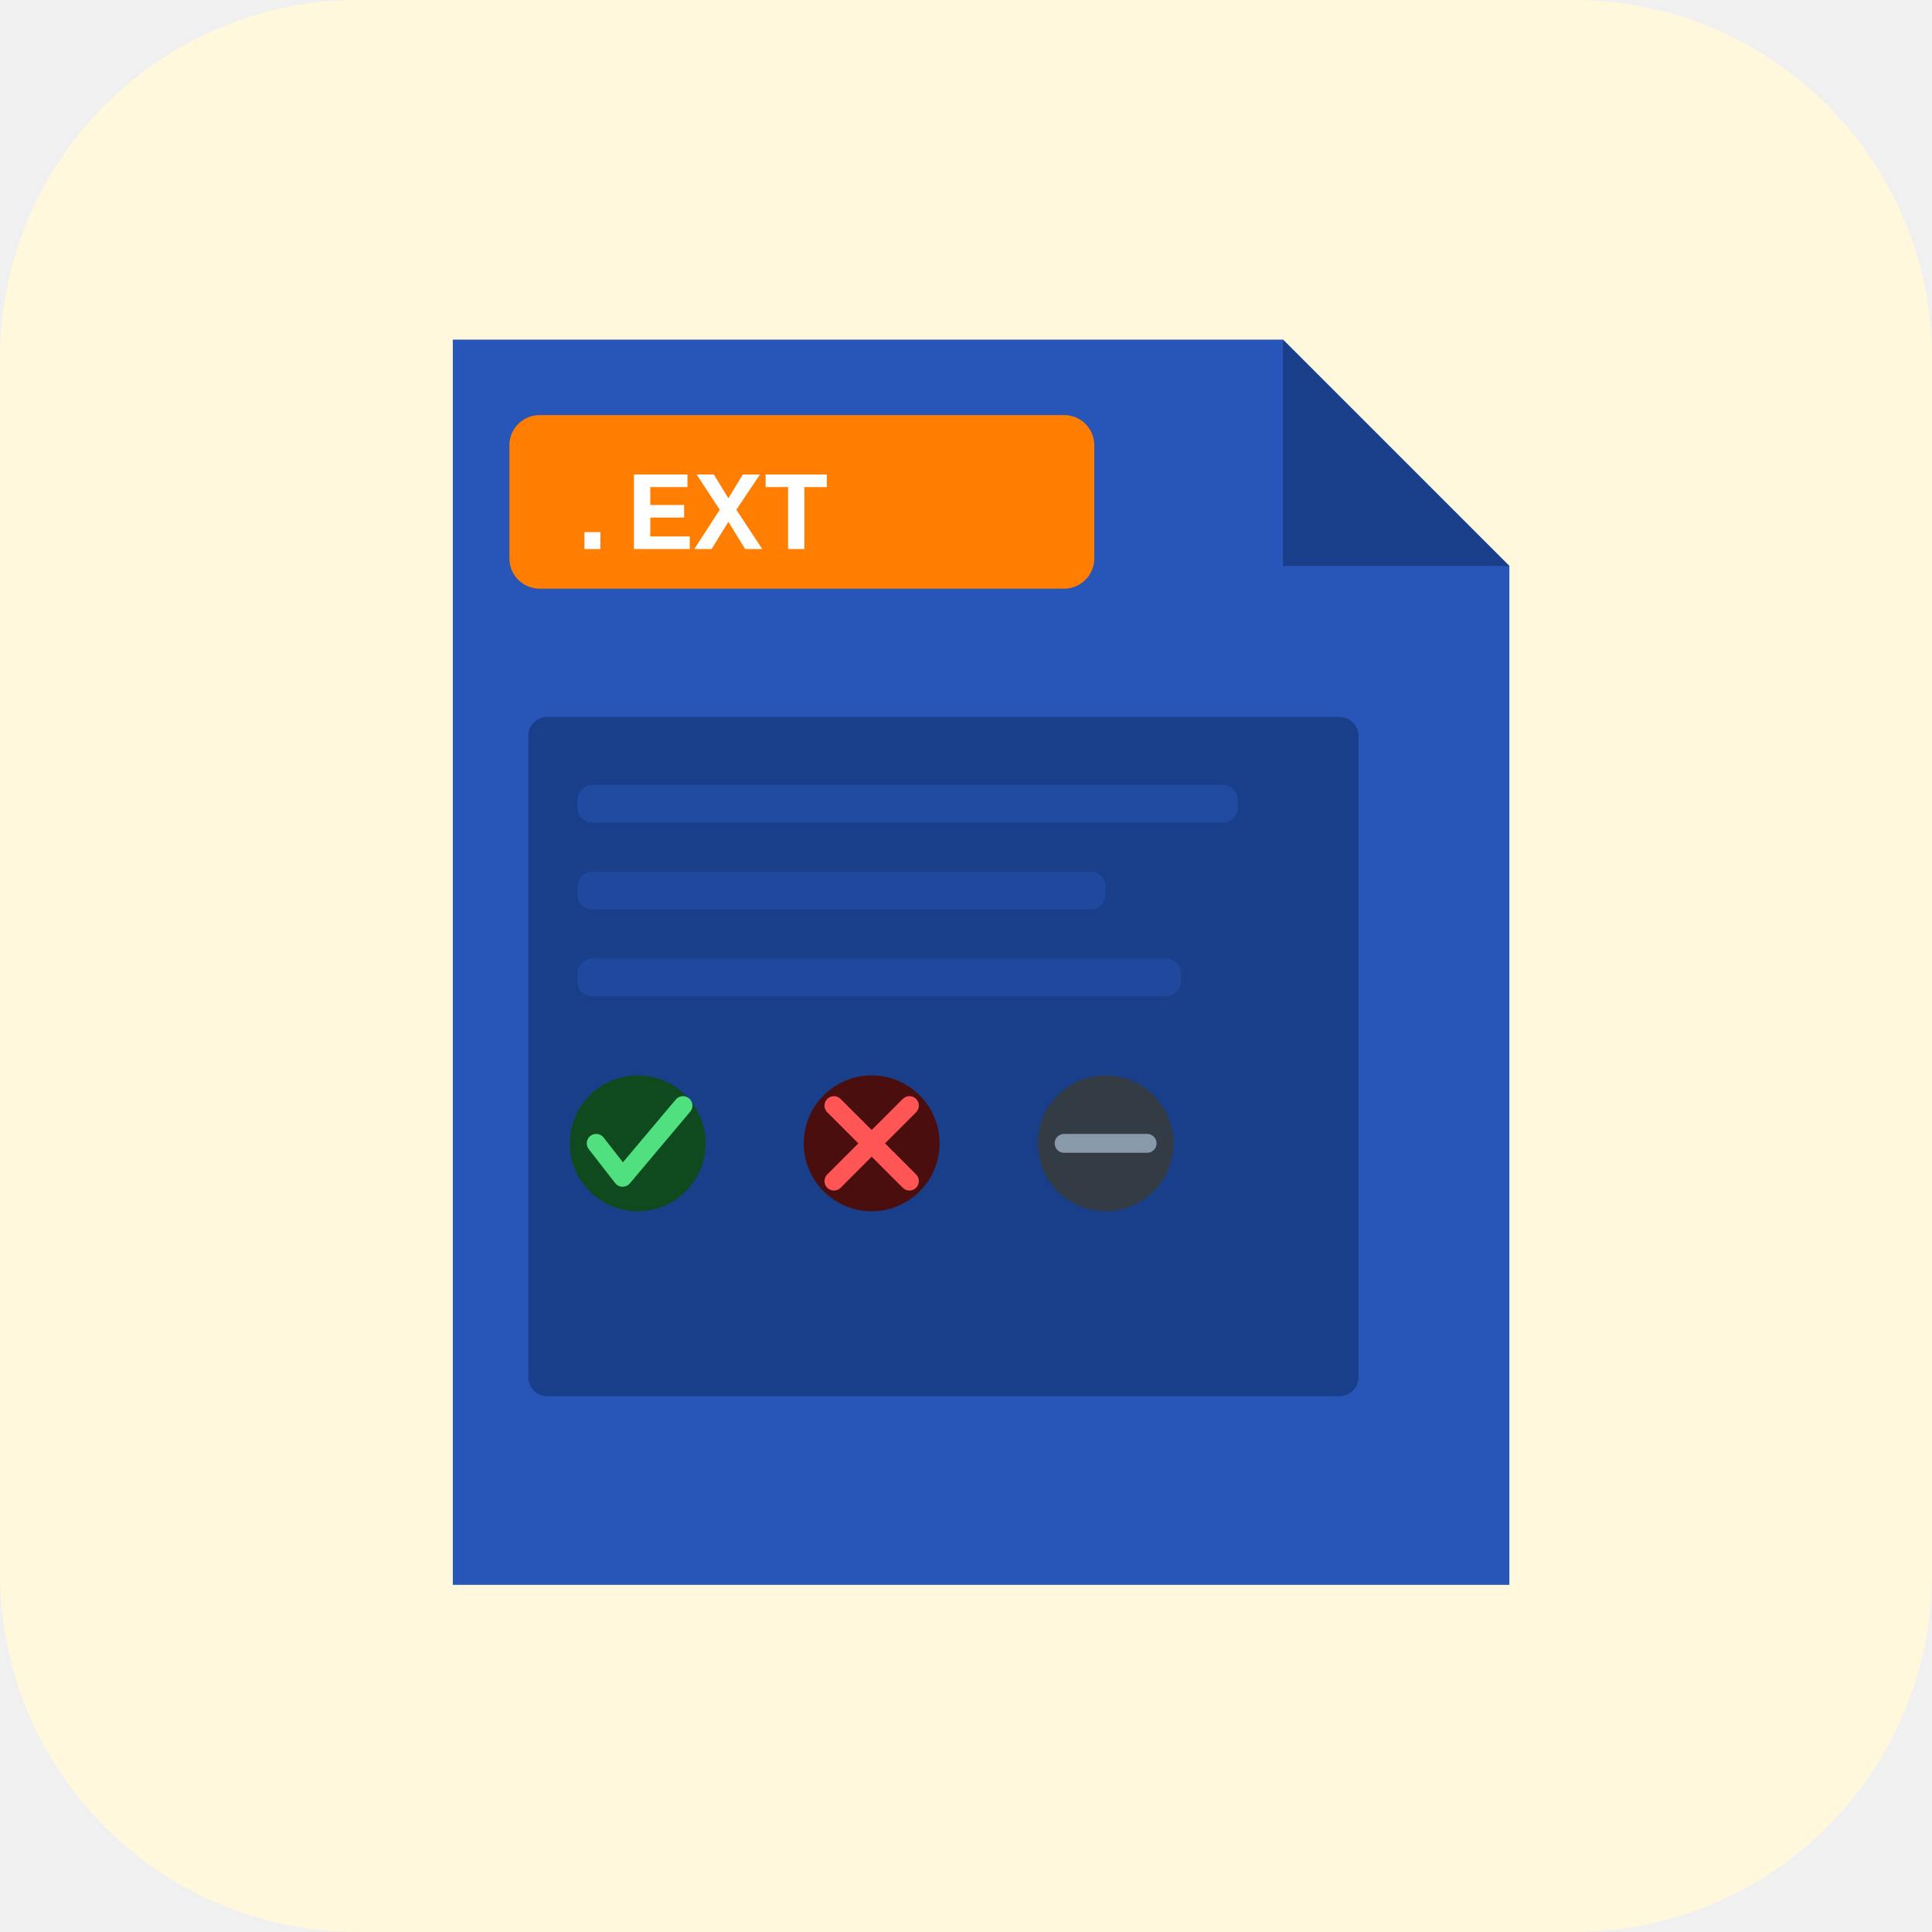
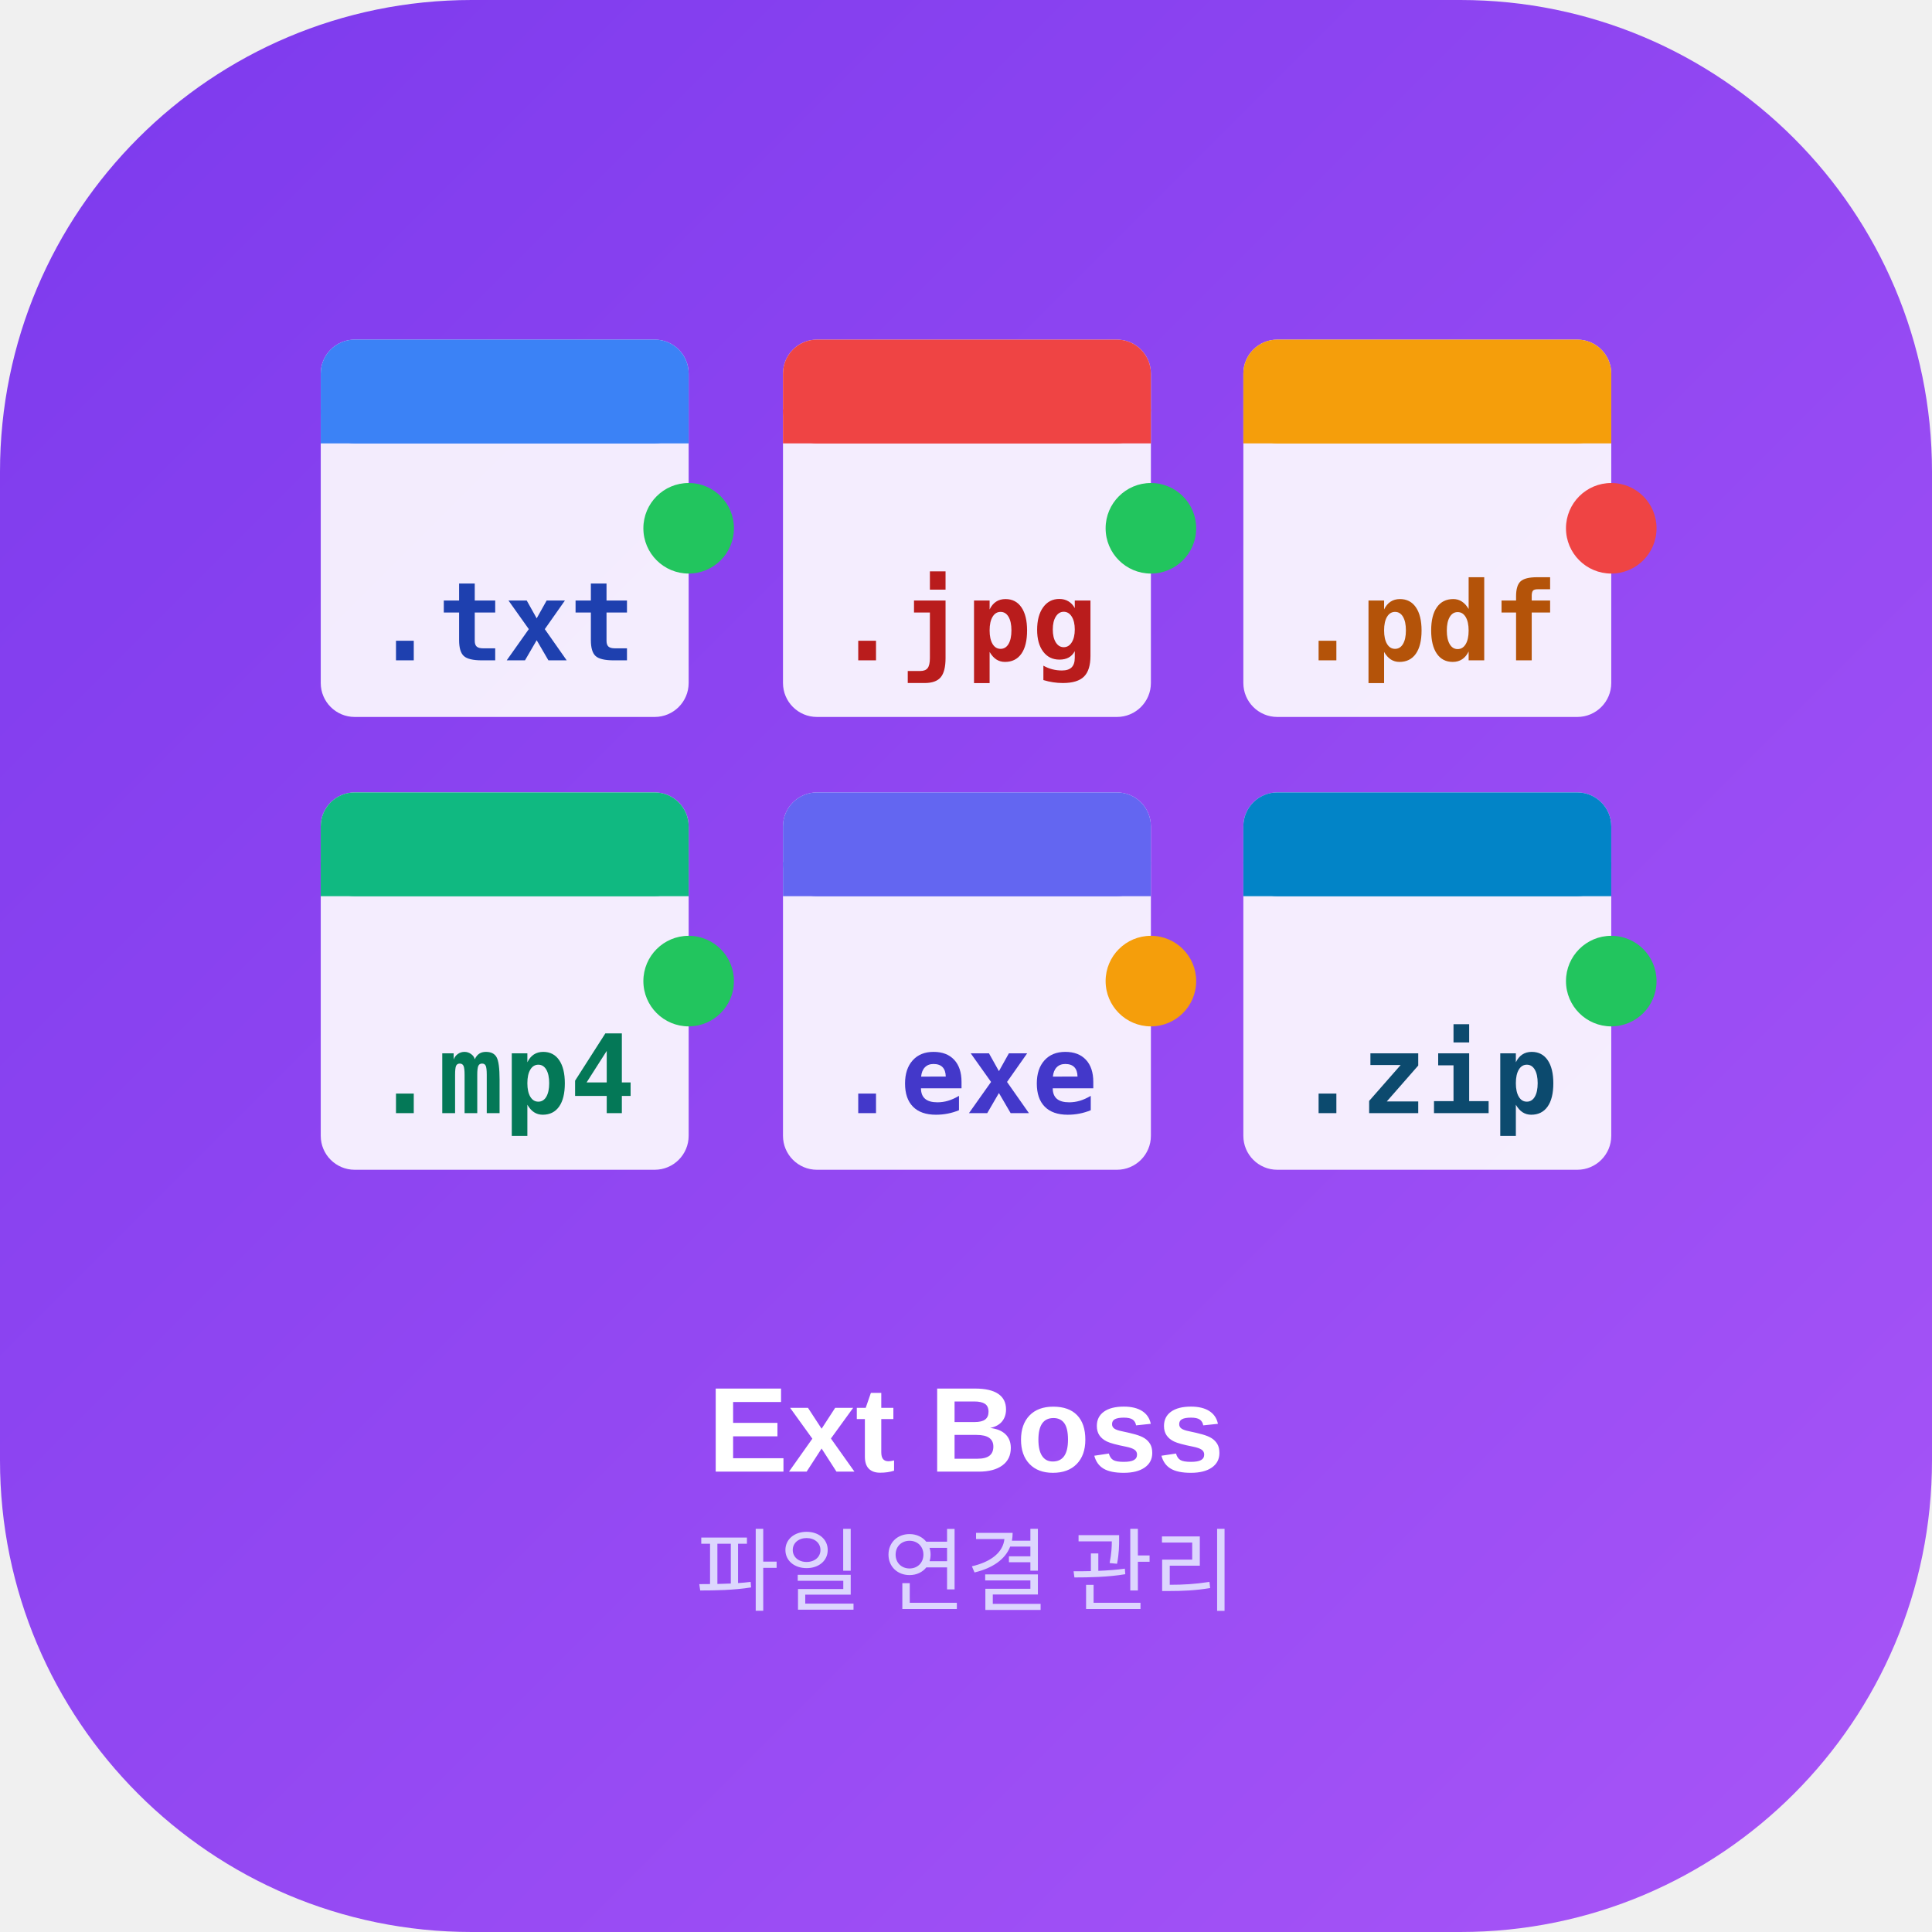
<svg xmlns="http://www.w3.org/2000/svg" viewBox="0 0 1024 1024">
  <defs>
-     <clipPath id="clip02">
-       <rect width="1024" height="1024" rx="190" />
-     </clipPath>
+     <linearGradient id="bg3" x1="0%" y1="0%" x2="100%" y2="100%">
+       <stop offset="0%" stop-color="#7C3AED" />
+       <stop offset="100%" stop-color="#A855F7" />
+     </linearGradient>
  </defs>
-   <rect width="1024" height="1024" rx="190" fill="#FFF8DC" />
-   <g clip-path="url(#clip02)">
-     <path d="M240,180 L680,180 L800,300 L800,840 L240,840 Z" fill="#2756B8" />
-     <path d="M680,180 L680,300 L800,300 Z" fill="#1A3F8A" />
-     <rect x="280" y="380" width="440" height="360" rx="10" fill="#1A3F8A" />
-     <rect x="270" y="220" width="310" height="92" rx="16" fill="#FF7D00" />
-     <text x="296" y="291" font-family="'Courier New', Courier, monospace" font-size="60" font-weight="bold" fill="#FFFFFF">.EXT</text>
-     <rect x="306" y="416" width="350" height="20" rx="8" fill="#2756B8" opacity="0.5" />
-     <rect x="306" y="462" width="280" height="20" rx="8" fill="#2756B8" opacity="0.4" />
-     <rect x="306" y="508" width="320" height="20" rx="8" fill="#2756B8" opacity="0.4" />
-     <circle cx="338" cy="606" r="36" fill="#0E4A1E" />
-     <path d="M316,606 L330,624 L362,586" stroke="#50E080" stroke-width="10" fill="none" stroke-linecap="round" stroke-linejoin="round" />
-     <circle cx="462" cy="606" r="36" fill="#4A0E0E" />
-     <path d="M442,586 L482,626 M482,586 L442,626" stroke="#FF5555" stroke-width="10" fill="none" stroke-linecap="round" />
-     <circle cx="586" cy="606" r="36" fill="#333B45" />
-     <path d="M564,606 L608,606" stroke="#8899AA" stroke-width="10" fill="none" stroke-linecap="round" />
-     <text x="340" y="800" font-family="Arial, Helvetica, sans-serif" font-size="36" font-weight="bold" fill="#2756B8" opacity="0.7">Ext.Boss</text>
-   </g>
+   <rect width="1024" height="1024" rx="250" fill="url(#bg3)" />
+   <rect x="170" y="180" width="195" height="200" rx="18" fill="#FFFFFF" opacity="0.9" />
+   <rect x="170" y="180" width="195" height="55" rx="18" fill="#3B82F6" />
+   <rect x="170" y="217" width="195" height="18" rx="0" fill="#3B82F6" />
+   <text x="267" y="350" font-family="Consolas,monospace" font-size="58" fill="#1E40AF" font-weight="bold" text-anchor="middle">.txt</text>
+   <circle cx="365" cy="280" r="24" fill="#22C55E" />
+   <rect x="415" y="180" width="195" height="200" rx="18" fill="#FFFFFF" opacity="0.9" />
+   <rect x="415" y="180" width="195" height="55" rx="18" fill="#EF4444" />
+   <rect x="415" y="217" width="195" height="18" rx="0" fill="#EF4444" />
+   <text x="512" y="350" font-family="Consolas,monospace" font-size="58" fill="#B91C1C" font-weight="bold" text-anchor="middle">.jpg</text>
+   <circle cx="610" cy="280" r="24" fill="#22C55E" />
+   <rect x="659" y="180" width="195" height="200" rx="18" fill="#FFFFFF" opacity="0.9" />
+   <rect x="659" y="180" width="195" height="55" rx="18" fill="#F59E0B" />
+   <rect x="659" y="217" width="195" height="18" rx="0" fill="#F59E0B" />
+   <text x="756" y="350" font-family="Consolas,monospace" font-size="58" fill="#B45309" font-weight="bold" text-anchor="middle">.pdf</text>
+   <circle cx="854" cy="280" r="24" fill="#EF4444" />
+   <rect x="170" y="420" width="195" height="200" rx="18" fill="#FFFFFF" opacity="0.9" />
+   <rect x="170" y="420" width="195" height="55" rx="18" fill="#10B981" />
+   <rect x="170" y="457" width="195" height="18" rx="0" fill="#10B981" />
+   <text x="267" y="590" font-family="Consolas,monospace" font-size="58" fill="#047857" font-weight="bold" text-anchor="middle">.mp4</text>
+   <circle cx="365" cy="520" r="24" fill="#22C55E" />
+   <rect x="415" y="420" width="195" height="200" rx="18" fill="#FFFFFF" opacity="0.9" />
+   <rect x="415" y="420" width="195" height="55" rx="18" fill="#6366F1" />
+   <rect x="415" y="457" width="195" height="18" rx="0" fill="#6366F1" />
+   <text x="512" y="590" font-family="Consolas,monospace" font-size="58" fill="#4338CA" font-weight="bold" text-anchor="middle">.exe</text>
+   <circle cx="610" cy="520" r="24" fill="#F59E0B" />
+   <rect x="659" y="420" width="195" height="200" rx="18" fill="#FFFFFF" opacity="0.9" />
+   <rect x="659" y="420" width="195" height="55" rx="18" fill="#0284C7" />
+   <rect x="659" y="457" width="195" height="18" rx="0" fill="#0284C7" />
+   <text x="756" y="590" font-family="Consolas,monospace" font-size="58" fill="#0C4A6E" font-weight="bold" text-anchor="middle">.zip</text>
+   <circle cx="854" cy="520" r="24" fill="#22C55E" />
+   <text x="512" y="780" font-family="Arial,sans-serif" font-size="64" fill="#FFFFFF" font-weight="bold" text-anchor="middle">Ext Boss</text>
+   <text x="512" y="850" font-family="Arial,sans-serif" font-size="48" fill="#DDD6FE" text-anchor="middle">파일 연결 관리</text>
</svg>
